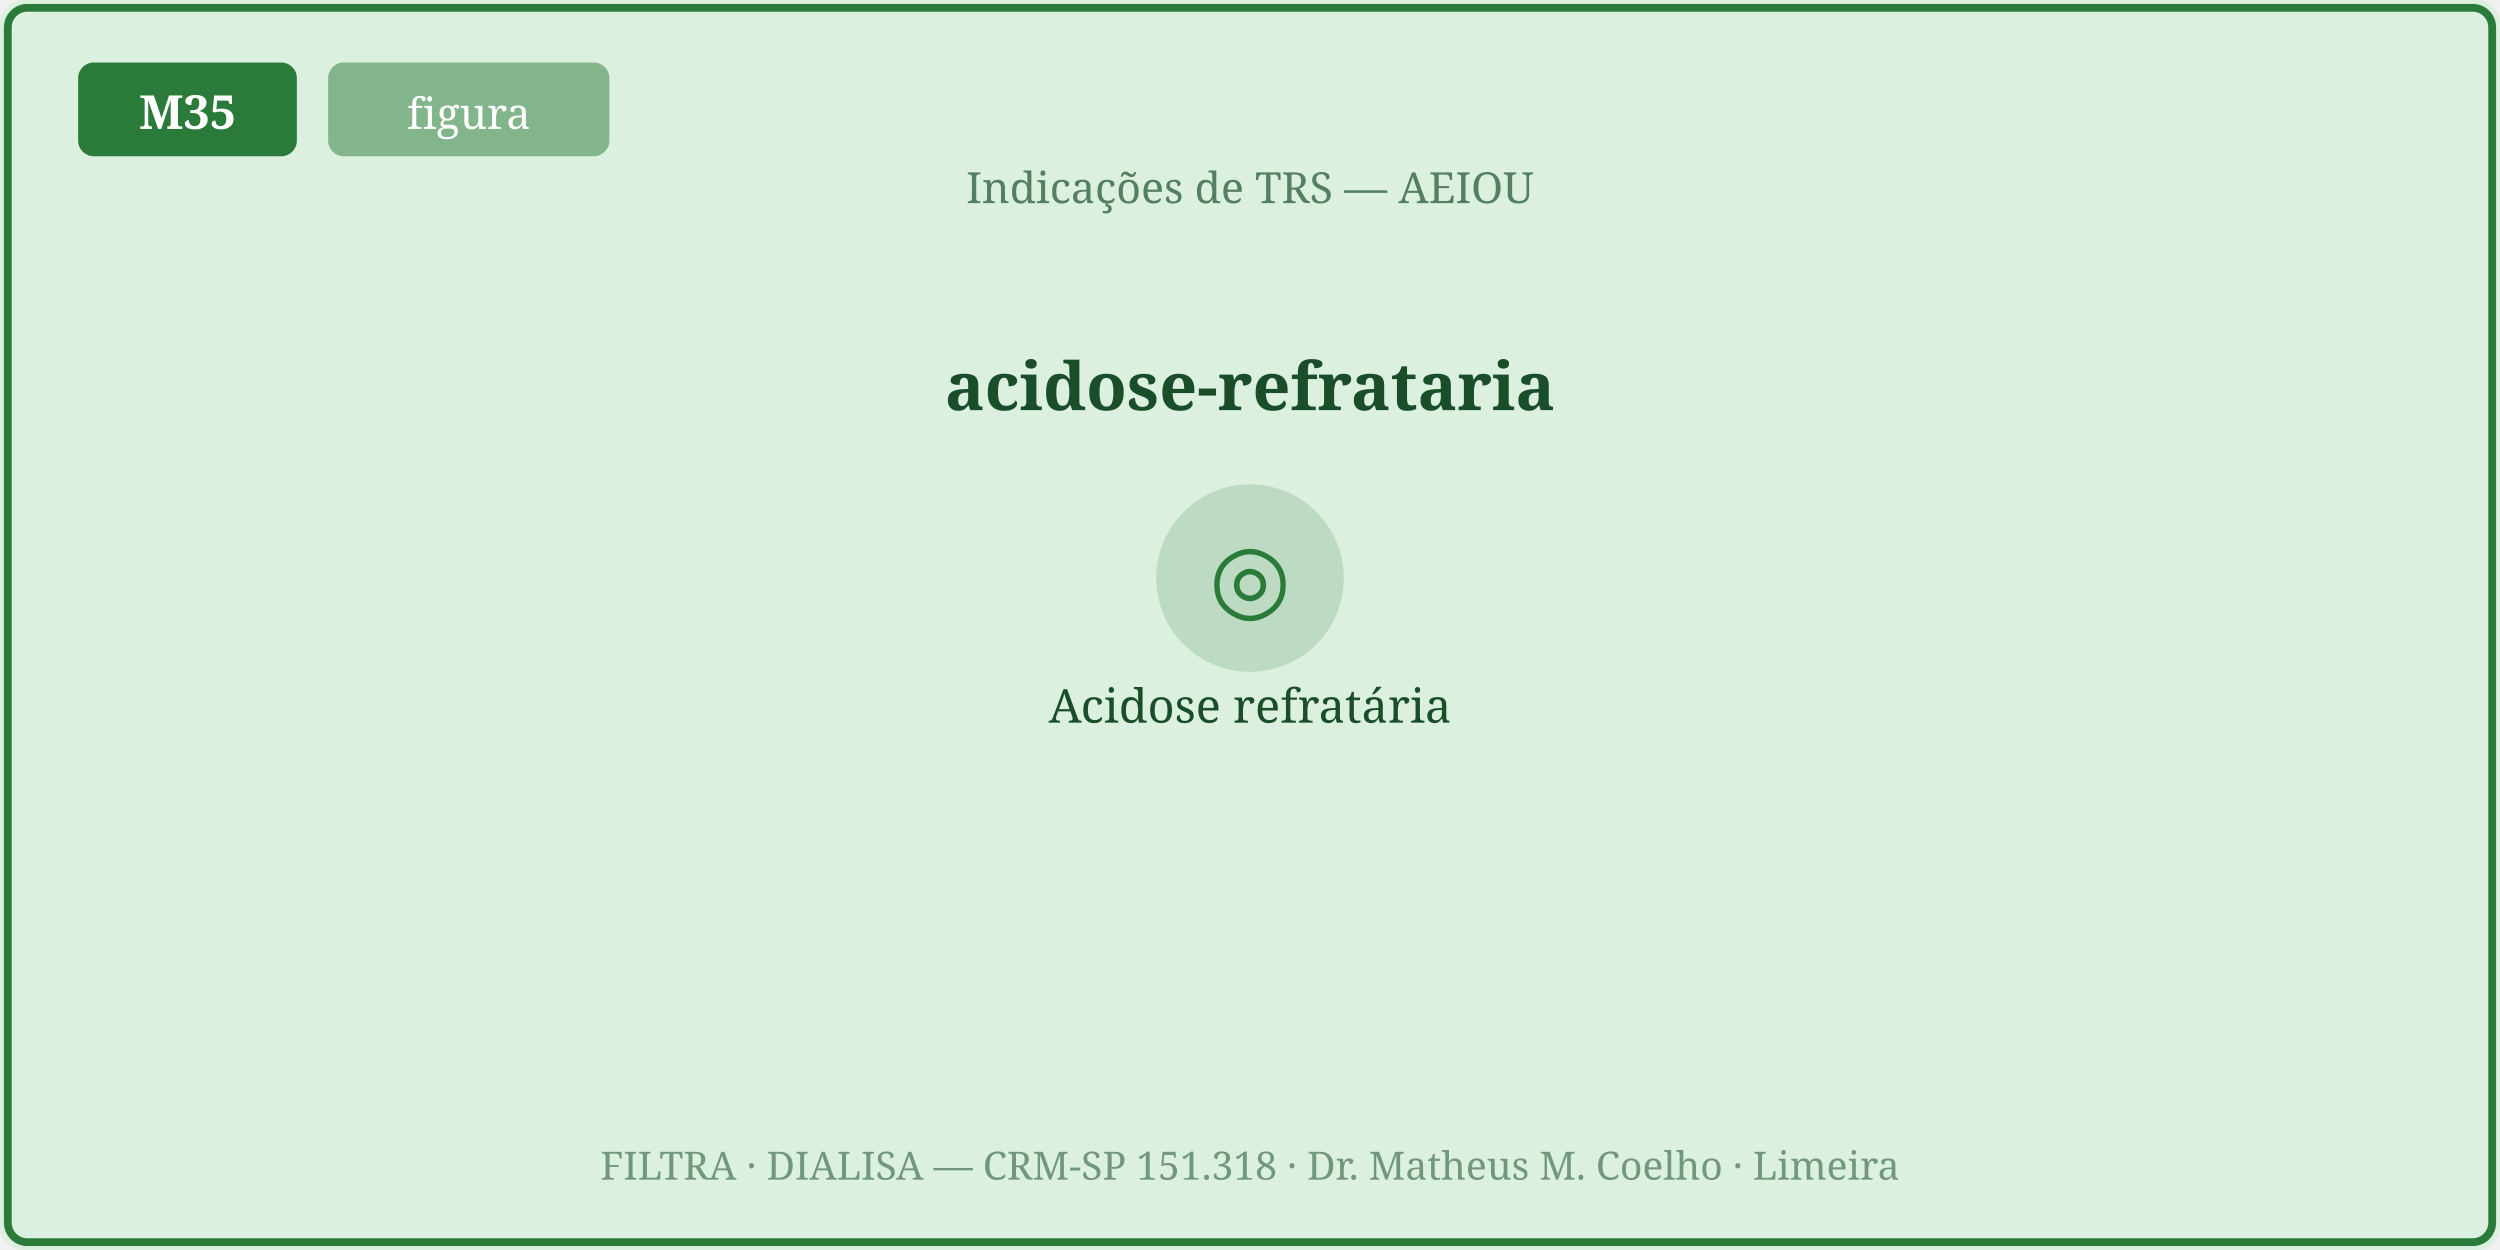
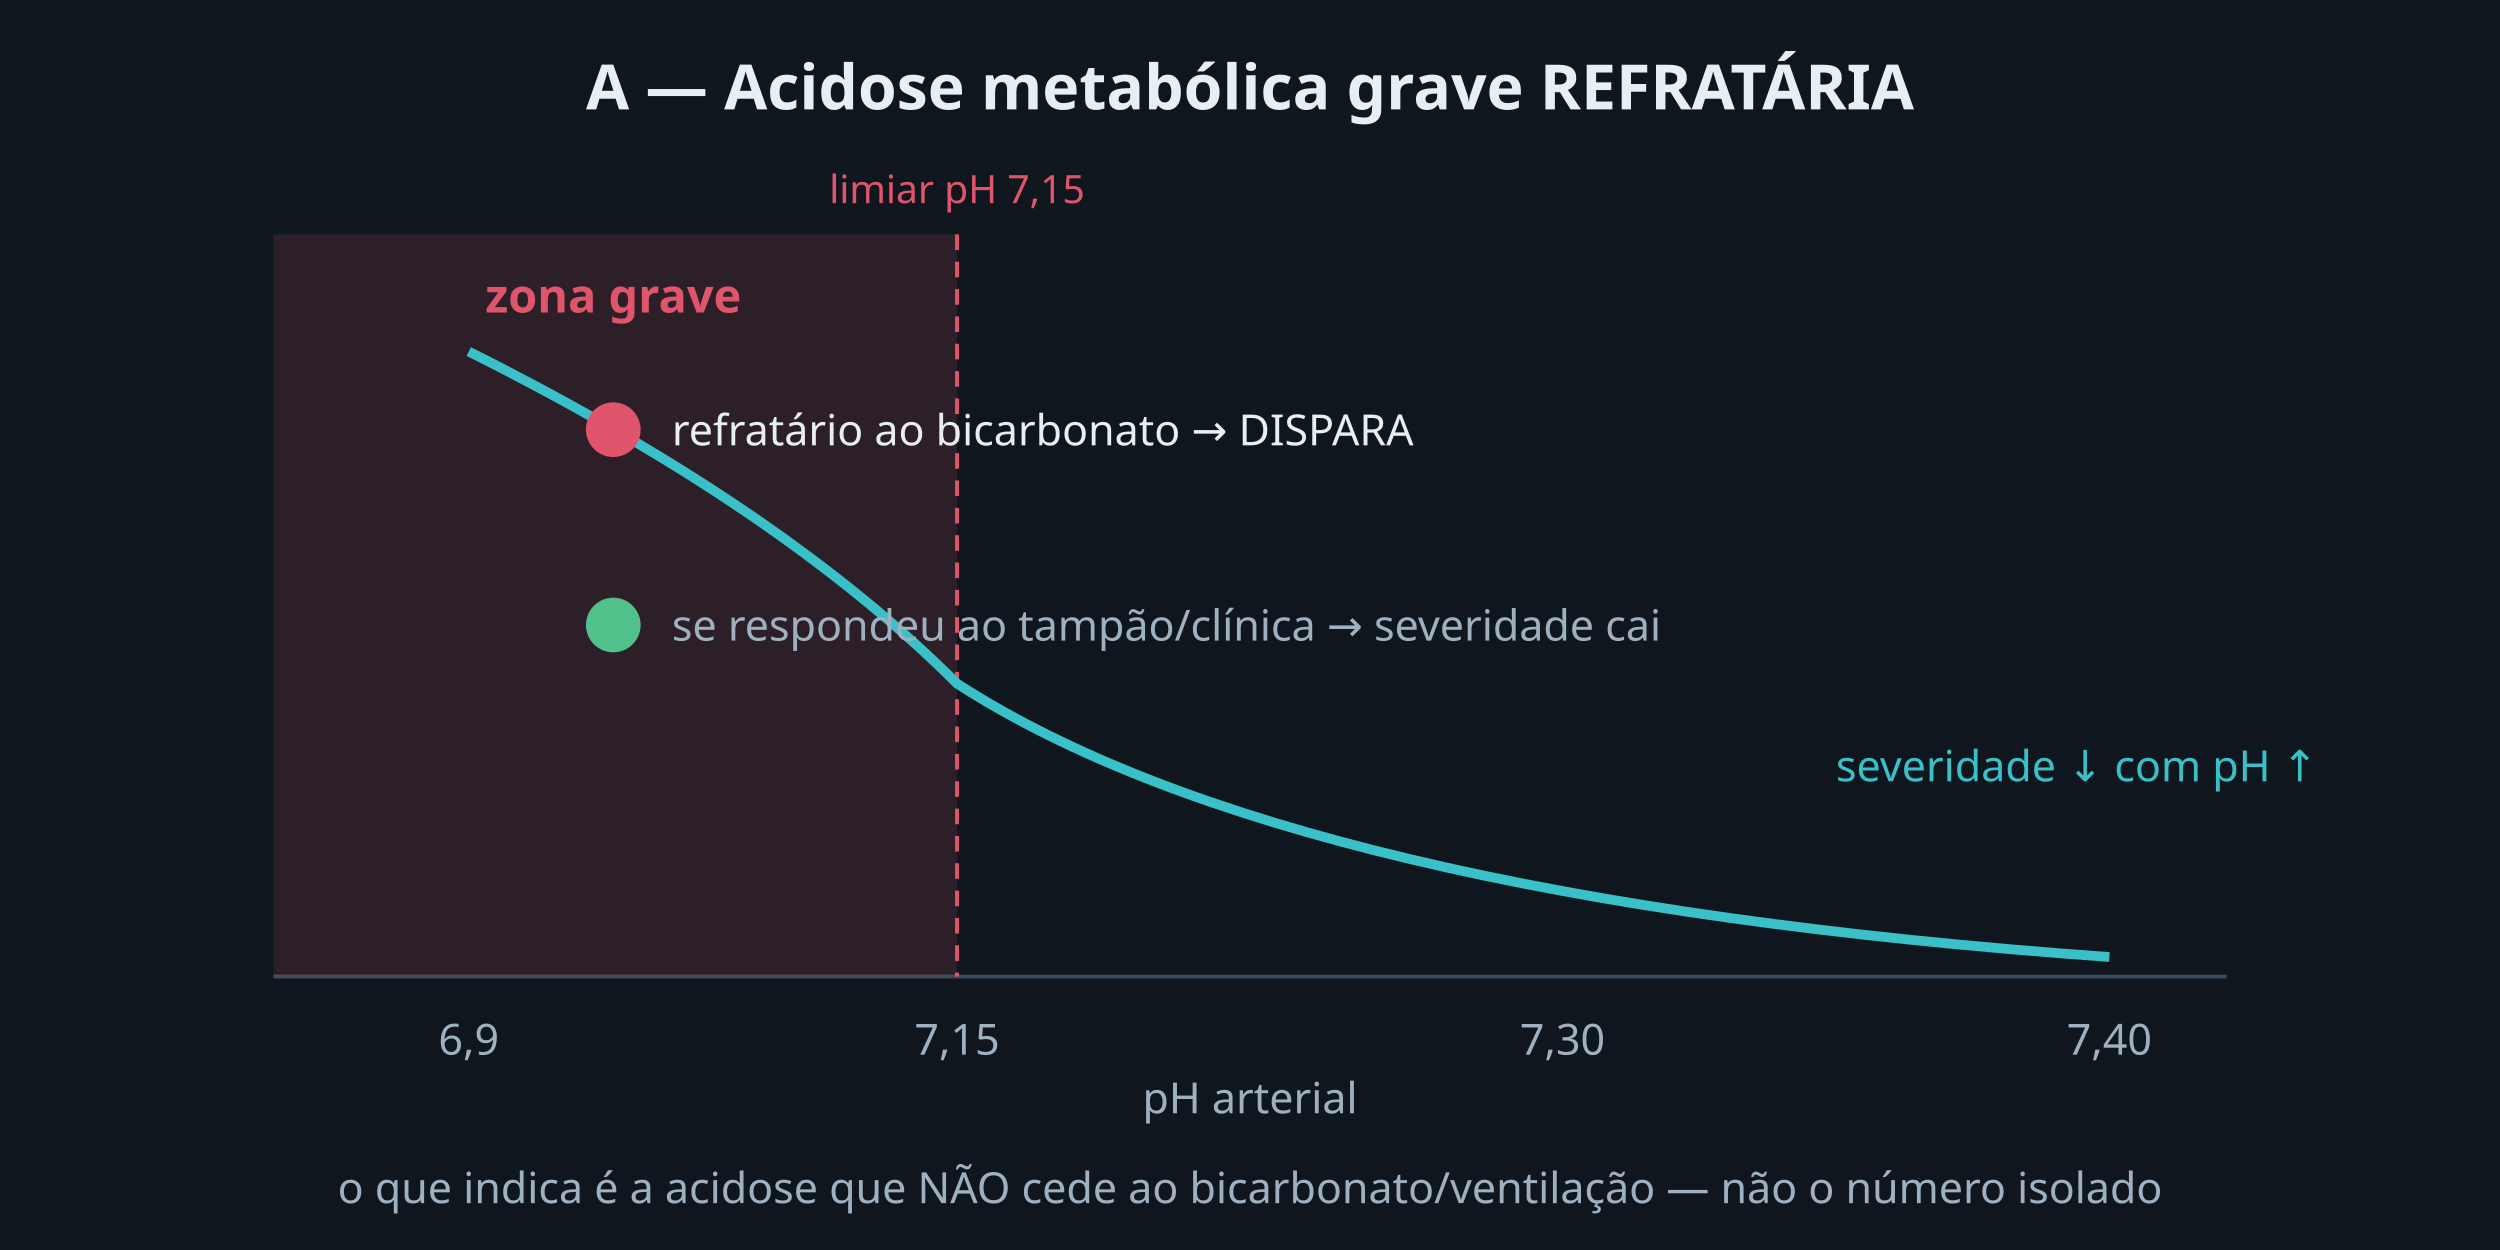
- <svg xmlns="http://www.w3.org/2000/svg" viewBox="0 0 640 320" font-family="Georgia,serif">
-   <rect width="640" height="320" fill="#dcf0e0" rx="6" />
-   <rect x="2" y="2" width="636" height="316" rx="5" fill="none" stroke="#2a7a3a" stroke-width="2" />
-   <rect x="20" y="16" width="56" height="24" rx="4" fill="#2a7a3a" />
-   <text x="48" y="33" text-anchor="middle" font-size="12" font-weight="bold" fill="white">M35</text>
-   <rect x="84" y="16" width="72" height="24" rx="4" fill="#2a7a3a" opacity="0.5" />
-   <text x="120" y="33" text-anchor="middle" font-size="11" fill="white">figura</text>
-   <text x="320" y="52" text-anchor="middle" font-size="11" fill="#1a4e2a" opacity="0.7">Indicações de TRS — AEIOU</text>
-   <text x="320" y="105" text-anchor="middle" font-size="17" font-weight="bold" fill="#1a4e2a">acidose-refrataria</text>
-   <circle cx="320" cy="148" r="24" fill="#2a7a3a" opacity="0.18" />
-   <text x="320" y="156" text-anchor="middle" font-size="24" fill="#2a7a3a">◎</text>
-   <text x="320" y="185" text-anchor="middle" font-size="12" fill="#1a4e2a">Acidose refratária</text>
-   <text x="320" y="302" text-anchor="middle" font-size="10" fill="#1a4e2a" opacity="0.55">FILTRA · DIALISA — CRM-SP 151.318 · Dr. Matheus M. Coelho · Limeira</text>
+ <svg xmlns="http://www.w3.org/2000/svg" viewBox="0 0 640 320" font-family="system-ui,Segoe UI,sans-serif">
+   <rect width="640" height="320" fill="#0f161d" />
+   <text x="320" y="28" text-anchor="middle" font-size="16" font-weight="bold" fill="#e7eef4">A — Acidose metabólica grave REFRATÁRIA</text>
+   <line x1="70" y1="250" x2="570" y2="250" stroke="#3a4a58" />
+   <text x="320" y="285" text-anchor="middle" font-size="11" fill="#9fb1c0">pH arterial</text>
+   <g font-size="11" fill="#9fb1c0" text-anchor="middle">
+     <text x="120" y="270">6,9</text>
+     <text x="245" y="270">7,15</text>
+     <text x="400" y="270">7,30</text>
+     <text x="540" y="270">7,40</text>
+   </g>
+   <rect x="70" y="60" width="175" height="190" fill="#e0556b" opacity="0.14" />
+   <text x="157" y="80" text-anchor="middle" font-size="12" fill="#e0556b" font-weight="bold">zona grave</text>
+   <line x1="245" y1="60" x2="245" y2="250" stroke="#e0556b" stroke-dasharray="4 3" />
+   <text x="245" y="52" text-anchor="middle" font-size="10" fill="#e0556b">limiar pH 7,15</text>
+   <path d="M120 90 Q200 130 245 175 Q330 230 540 245" fill="none" stroke="#39c0c8" stroke-width="2.5" />
+   <text x="470" y="200" font-size="11" fill="#39c0c8">severidade ↓ com pH ↑</text>
+   <circle cx="157" cy="110" r="7" fill="#e0556b" />
+   <text x="172" y="114" font-size="11" fill="#e7eef4">refratário ao bicarbonato → DISPARA</text>
+   <circle cx="157" cy="160" r="7" fill="#52c08a" />
+   <text x="172" y="164" font-size="11" fill="#9fb1c0">se respondeu ao tampão/clínica → severidade cai</text>
+   <text x="320" y="308" text-anchor="middle" font-size="11" fill="#9fb1c0">o que indica é a acidose que NÃO cede ao bicarbonato/ventilação — não o número isolado</text>
</svg>
